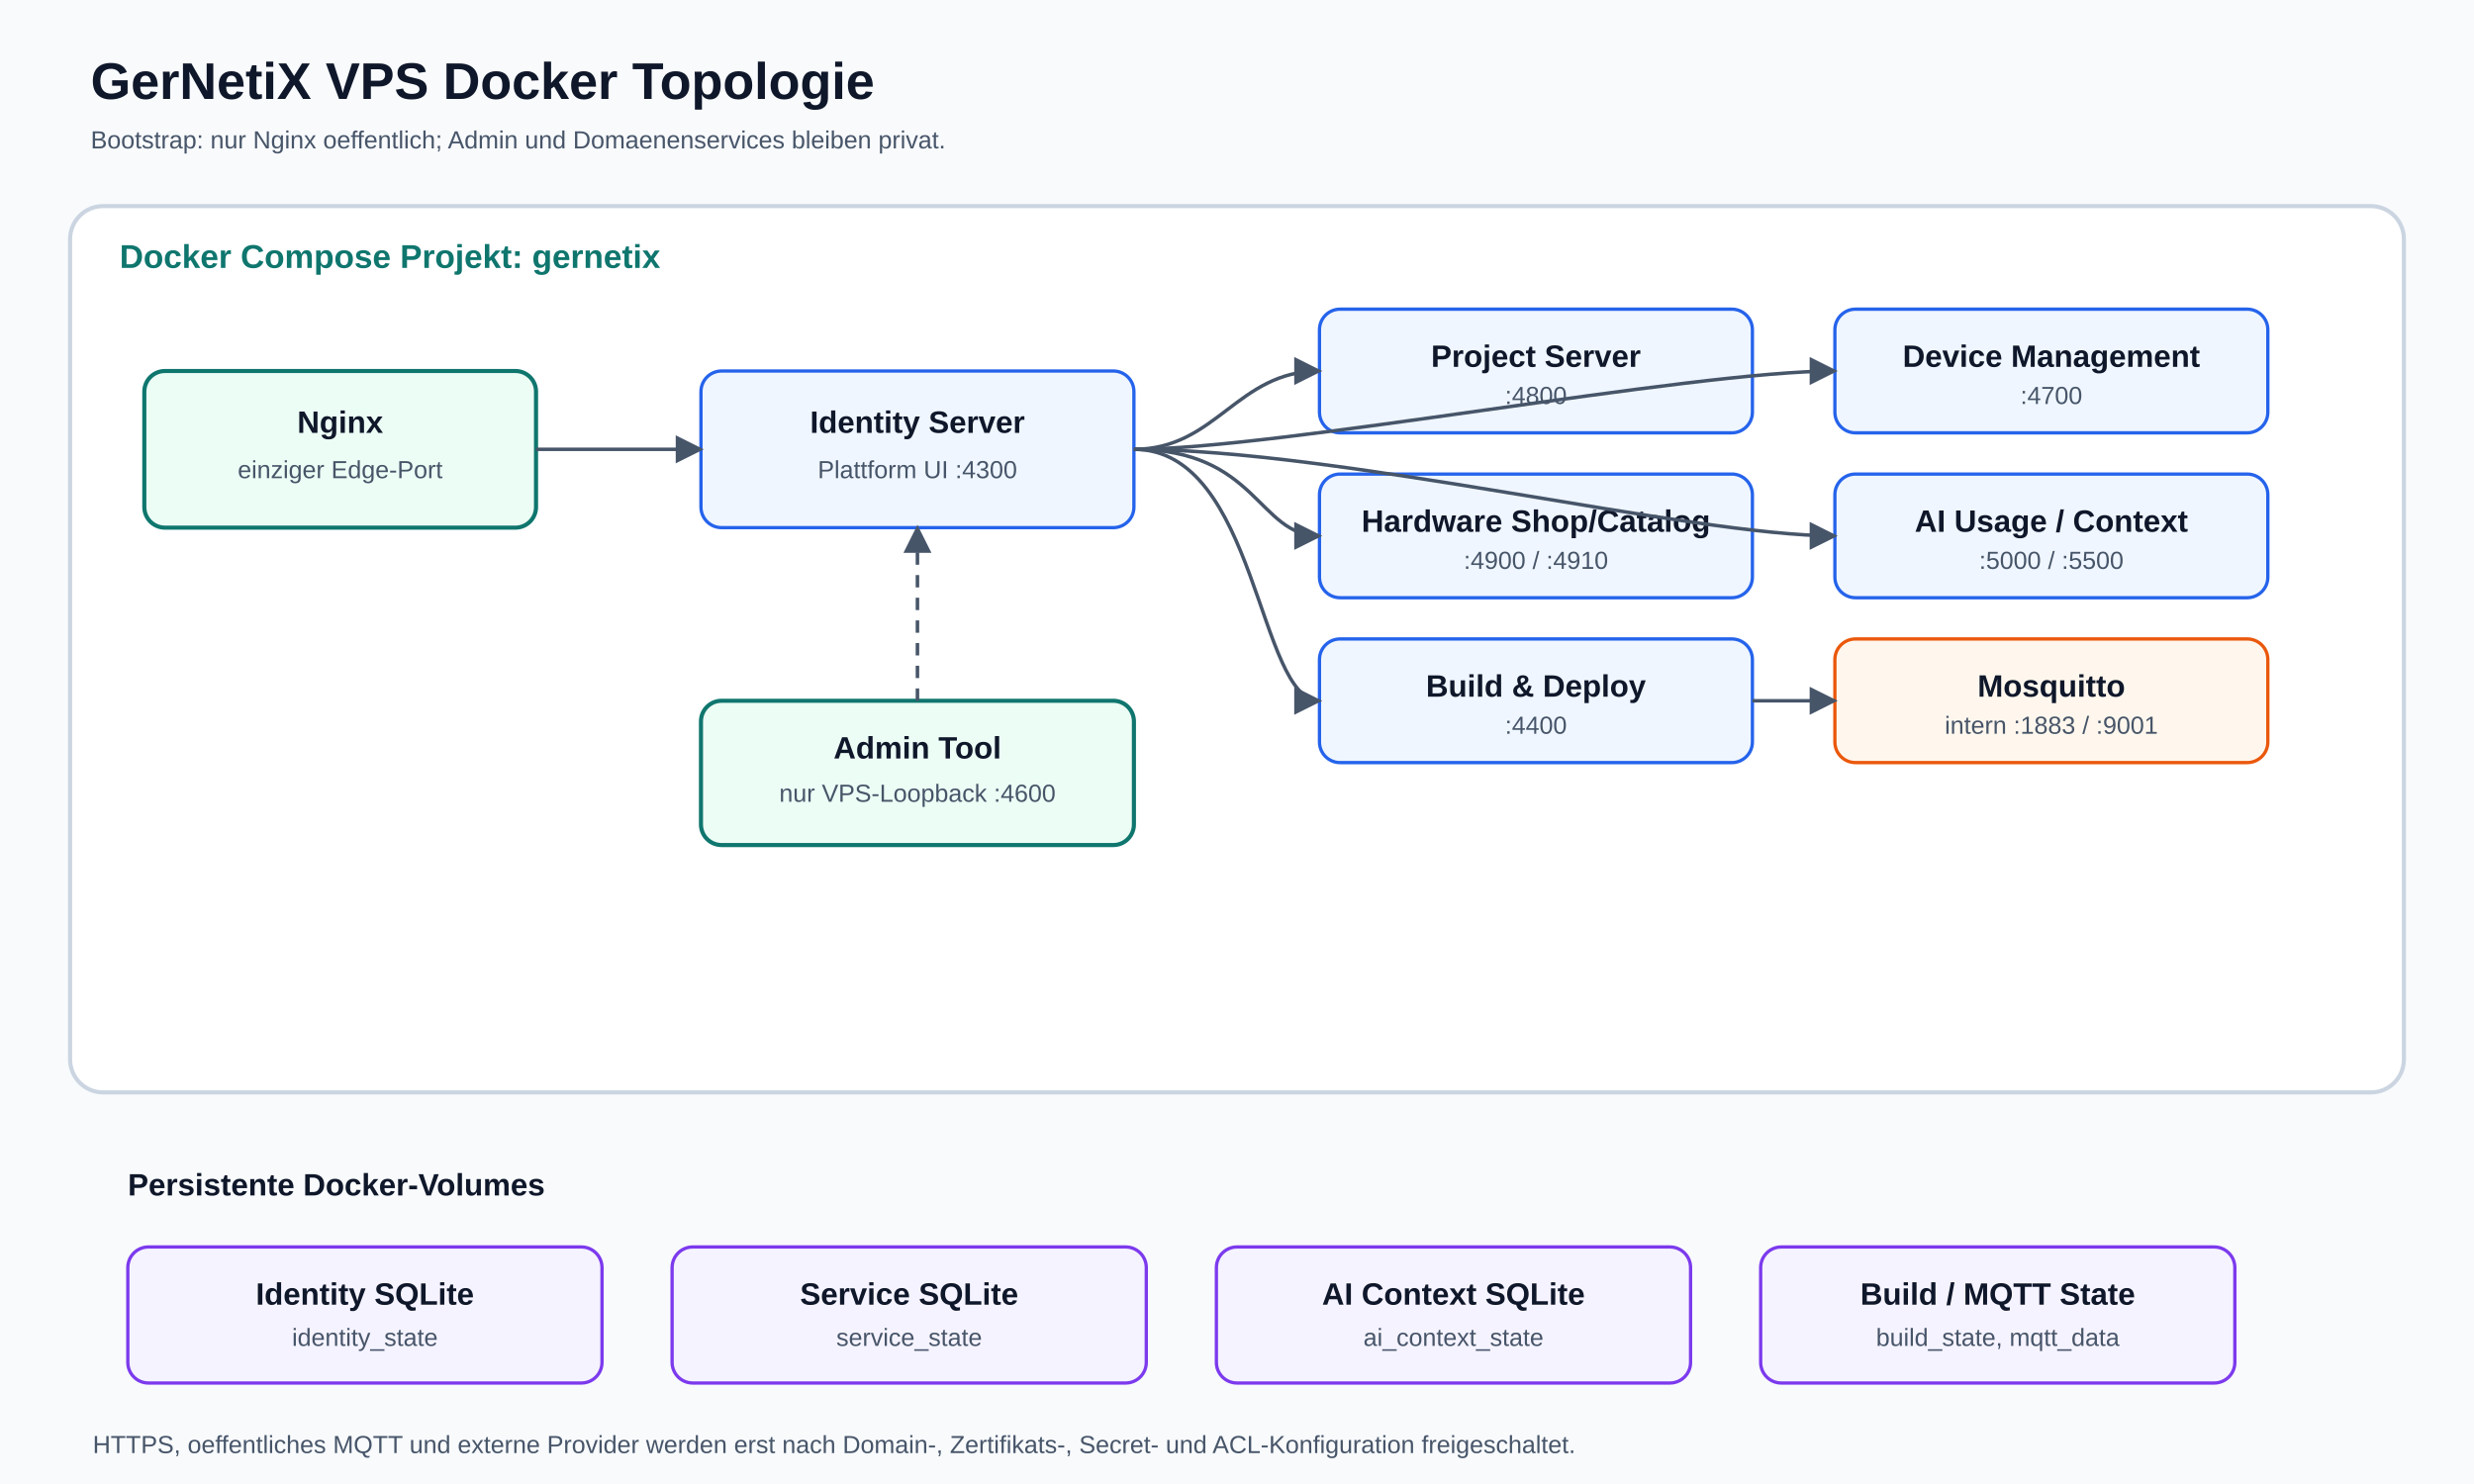
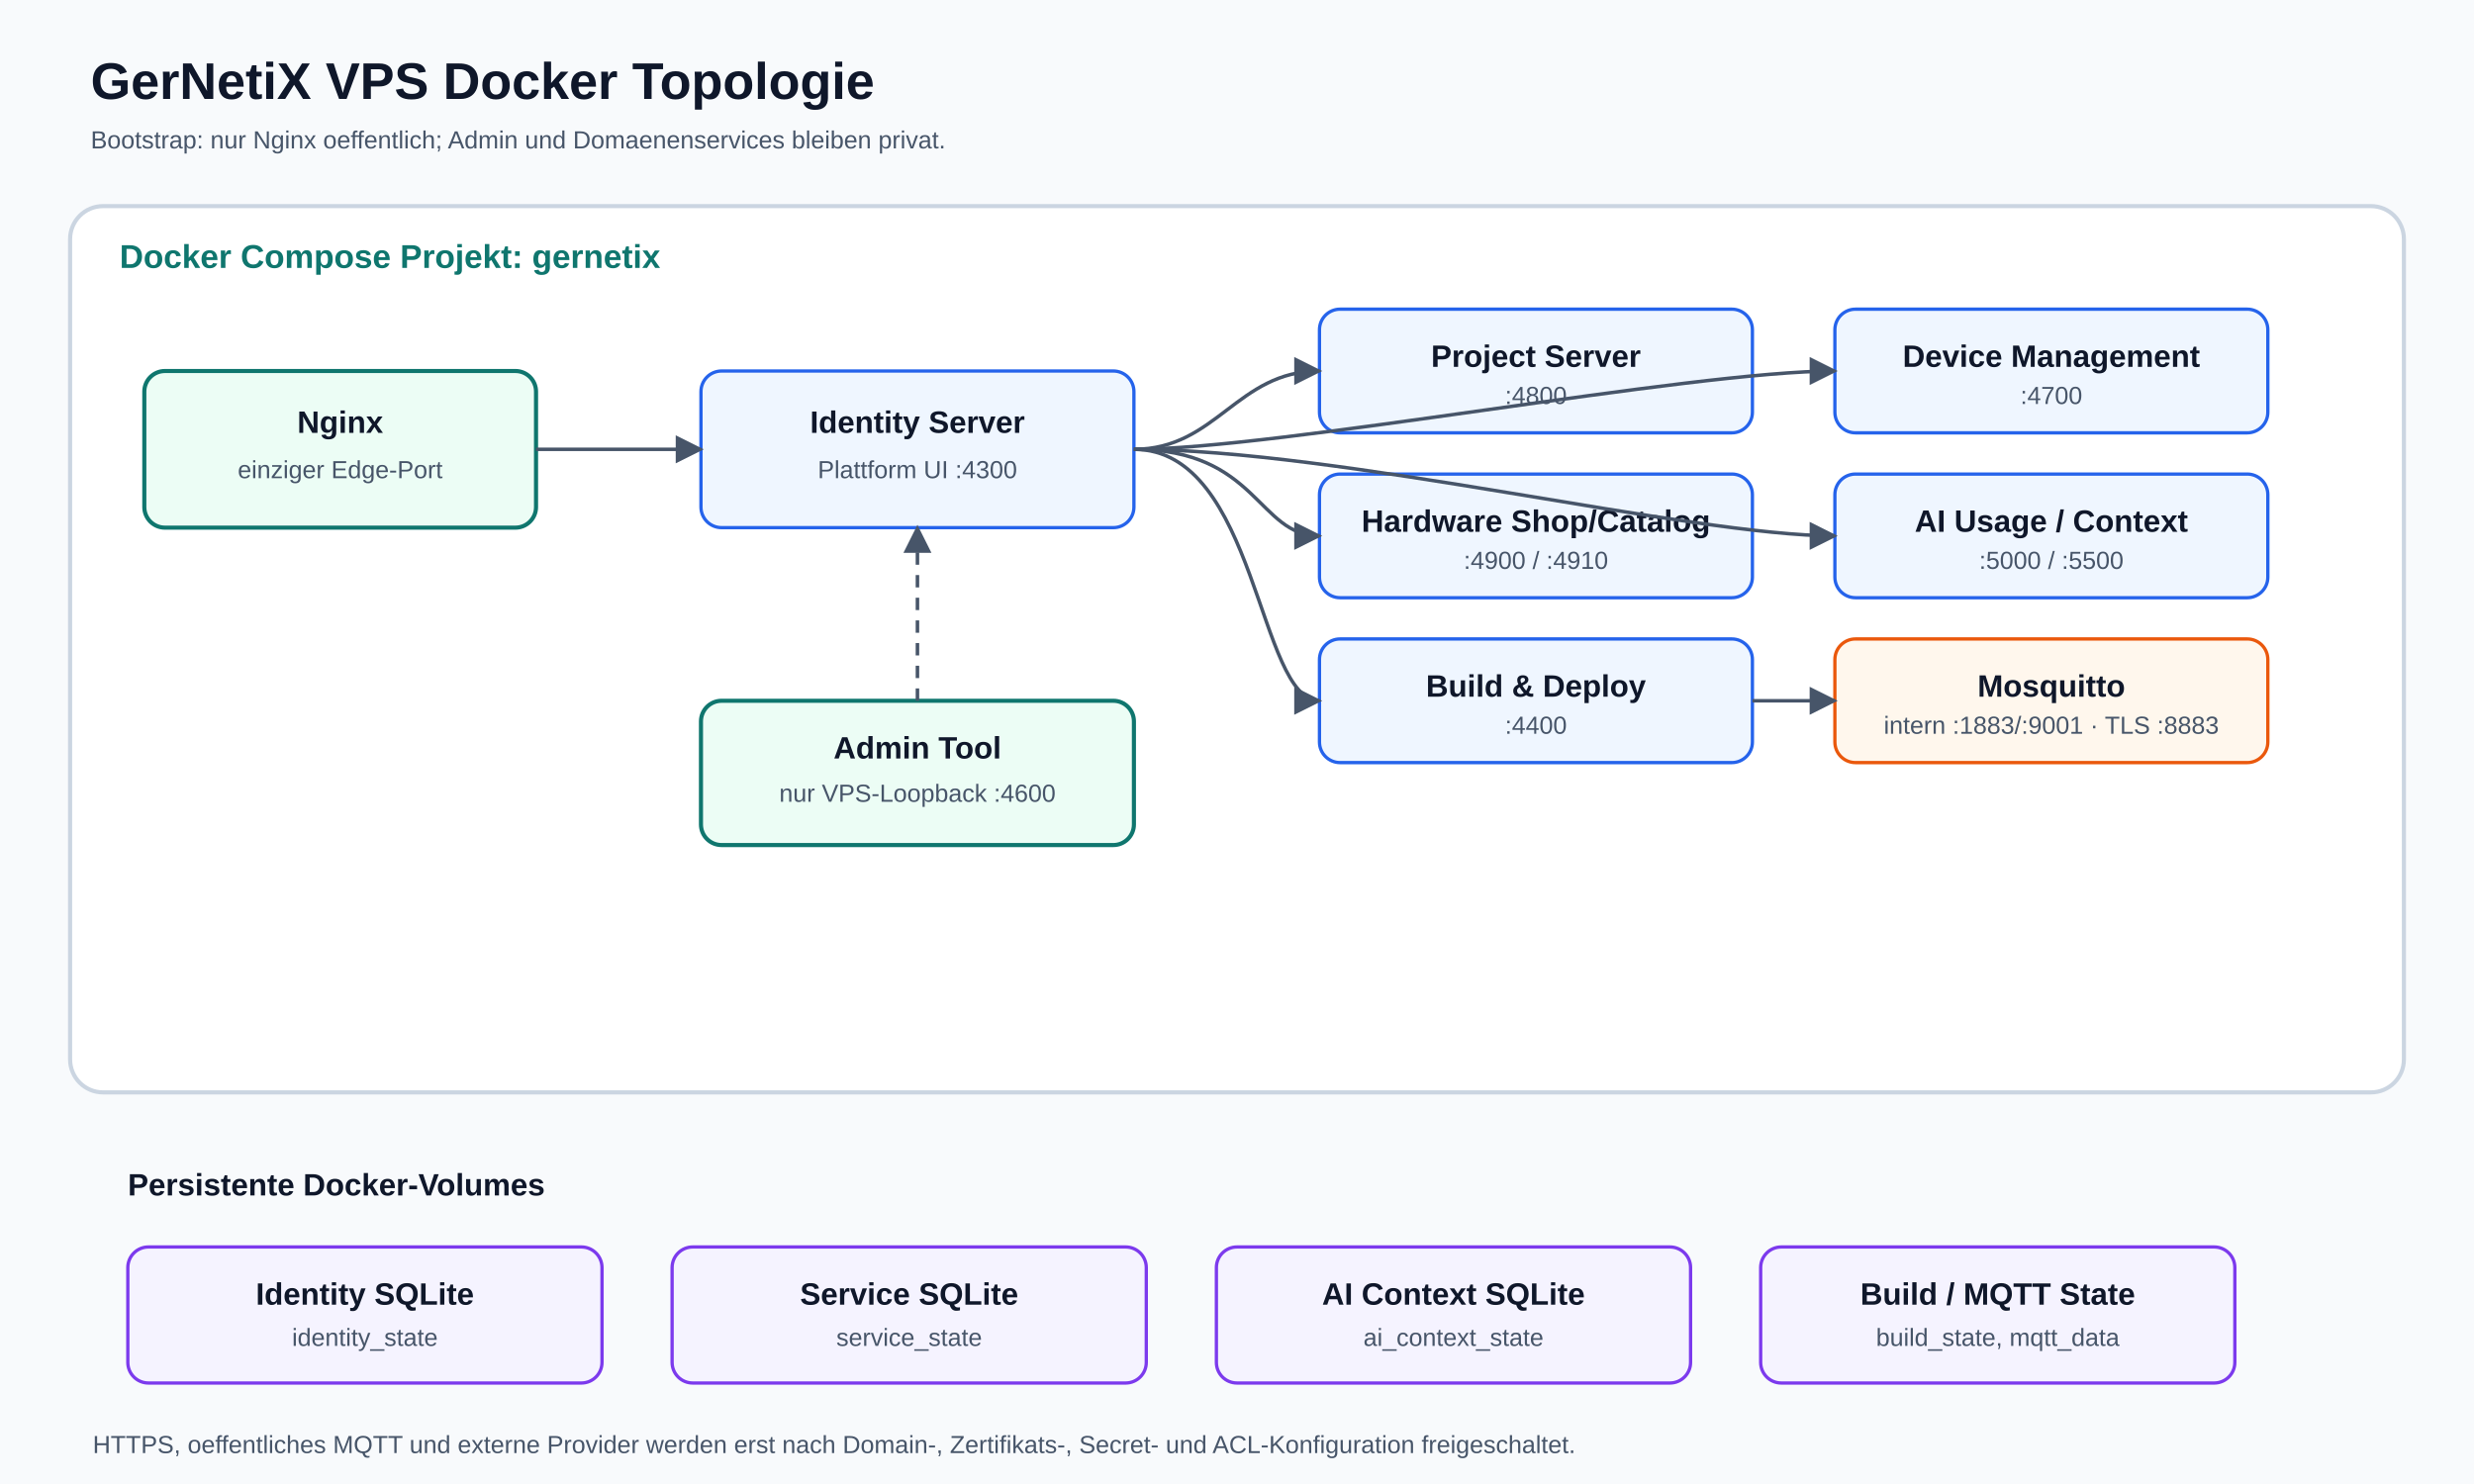
<svg xmlns="http://www.w3.org/2000/svg" width="1200" height="720" viewBox="0 0 1200 720" role="img" aria-labelledby="title desc">
  <defs>
    <marker id="arrow" viewBox="0 0 10 10" refX="9" refY="5" markerWidth="8" markerHeight="8" orient="auto">
      <path d="M0 0L10 5L0 10z" fill="#475569" />
    </marker>
    <style>
      .bg{fill:#f8fafc}.zone{fill:#fff;stroke:#cbd5e1;stroke-width:2}.edge{fill:#ecfdf5;stroke:#0f766e;stroke-width:2}.service{fill:#eff6ff;stroke:#2563eb;stroke-width:1.6}.infra{fill:#fff7ed;stroke:#ea580c;stroke-width:1.6}.store{fill:#f5f3ff;stroke:#7c3aed;stroke-width:1.6}.title{font:700 25px Arial;fill:#0f172a}.label{font:700 15px Arial;fill:#0f172a}.small{font:12px Arial;fill:#475569}.zoneTitle{font:700 16px Arial;fill:#0f766e}.line{fill:none;stroke:#475569;stroke-width:1.7;marker-end:url(#arrow)}.dash{stroke-dasharray:6 5}
    </style>
  </defs>
  <rect class="bg" width="1200" height="720" />
  <text class="title" x="44" y="48">GerNetiX VPS Docker Topologie</text>
  <text class="small" x="44" y="72">Bootstrap: nur Nginx oeffentlich; Admin und Domaenenservices bleiben privat.</text>
  <rect class="zone" x="34" y="100" width="1132" height="430" rx="16" />
  <text class="zoneTitle" x="58" y="130">Docker Compose Projekt: gernetix</text>
  <rect class="edge" x="70" y="180" width="190" height="76" rx="10" />
  <text class="label" x="165" y="210" text-anchor="middle">Nginx</text>
  <text class="small" x="165" y="232" text-anchor="middle">einziger Edge-Port</text>
  <rect class="service" x="340" y="180" width="210" height="76" rx="10" />
  <text class="label" x="445" y="210" text-anchor="middle">Identity Server</text>
  <text class="small" x="445" y="232" text-anchor="middle">Plattform UI :4300</text>
  <rect class="service" x="640" y="150" width="210" height="60" rx="10" />
  <text class="label" x="745" y="178" text-anchor="middle">Project Server</text>
  <text class="small" x="745" y="196" text-anchor="middle">:4800</text>
  <rect class="service" x="890" y="150" width="210" height="60" rx="10" />
  <text class="label" x="995" y="178" text-anchor="middle">Device Management</text>
  <text class="small" x="995" y="196" text-anchor="middle">:4700</text>
  <rect class="service" x="640" y="230" width="210" height="60" rx="10" />
  <text class="label" x="745" y="258" text-anchor="middle">Hardware Shop/Catalog</text>
  <text class="small" x="745" y="276" text-anchor="middle">:4900 / :4910</text>
  <rect class="service" x="890" y="230" width="210" height="60" rx="10" />
  <text class="label" x="995" y="258" text-anchor="middle">AI Usage / Context</text>
  <text class="small" x="995" y="276" text-anchor="middle">:5000 / :5500</text>
  <rect class="service" x="640" y="310" width="210" height="60" rx="10" />
  <text class="label" x="745" y="338" text-anchor="middle">Build &amp; Deploy</text>
  <text class="small" x="745" y="356" text-anchor="middle">:4400</text>
  <rect class="infra" x="890" y="310" width="210" height="60" rx="10" />
  <text class="label" x="995" y="338" text-anchor="middle">Mosquitto</text>
-   <text class="small" x="995" y="356" text-anchor="middle">intern :1883 / :9001</text>
+   <text class="small" x="995" y="356" text-anchor="middle">intern :1883/:9001 · TLS :8883</text>
  <rect class="edge" x="340" y="340" width="210" height="70" rx="10" />
  <text class="label" x="445" y="368" text-anchor="middle">Admin Tool</text>
  <text class="small" x="445" y="389" text-anchor="middle">nur VPS-Loopback :4600</text>
  <path class="line" d="M260 218H340" />
  <path class="line" d="M550 218C590 218 600 180 640 180" />
  <path class="line" d="M550 218C620 218 820 180 890 180" />
  <path class="line" d="M550 218C610 218 610 260 640 260" />
  <path class="line" d="M550 218C650 218 820 260 890 260" />
  <path class="line" d="M550 218C610 218 610 340 640 340" />
  <path class="line" d="M850 340H890" />
  <path class="line dash" d="M445 340V256" />
  <text class="label" x="62" y="580">Persistente Docker-Volumes</text>
  <rect class="store" x="62" y="605" width="230" height="66" rx="10" />
  <text class="label" x="177" y="633" text-anchor="middle">Identity SQLite</text>
  <text class="small" x="177" y="653" text-anchor="middle">identity_state</text>
  <rect class="store" x="326" y="605" width="230" height="66" rx="10" />
  <text class="label" x="441" y="633" text-anchor="middle">Service SQLite</text>
  <text class="small" x="441" y="653" text-anchor="middle">service_state</text>
  <rect class="store" x="590" y="605" width="230" height="66" rx="10" />
  <text class="label" x="705" y="633" text-anchor="middle">AI Context SQLite</text>
  <text class="small" x="705" y="653" text-anchor="middle">ai_context_state</text>
  <rect class="store" x="854" y="605" width="230" height="66" rx="10" />
  <text class="label" x="969" y="633" text-anchor="middle">Build / MQTT State</text>
  <text class="small" x="969" y="653" text-anchor="middle">build_state, mqtt_data</text>
  <text class="small" x="45" y="705">HTTPS, oeffentliches MQTT und externe Provider werden erst nach Domain-, Zertifikats-, Secret- und ACL-Konfiguration freigeschaltet.</text>
</svg>
